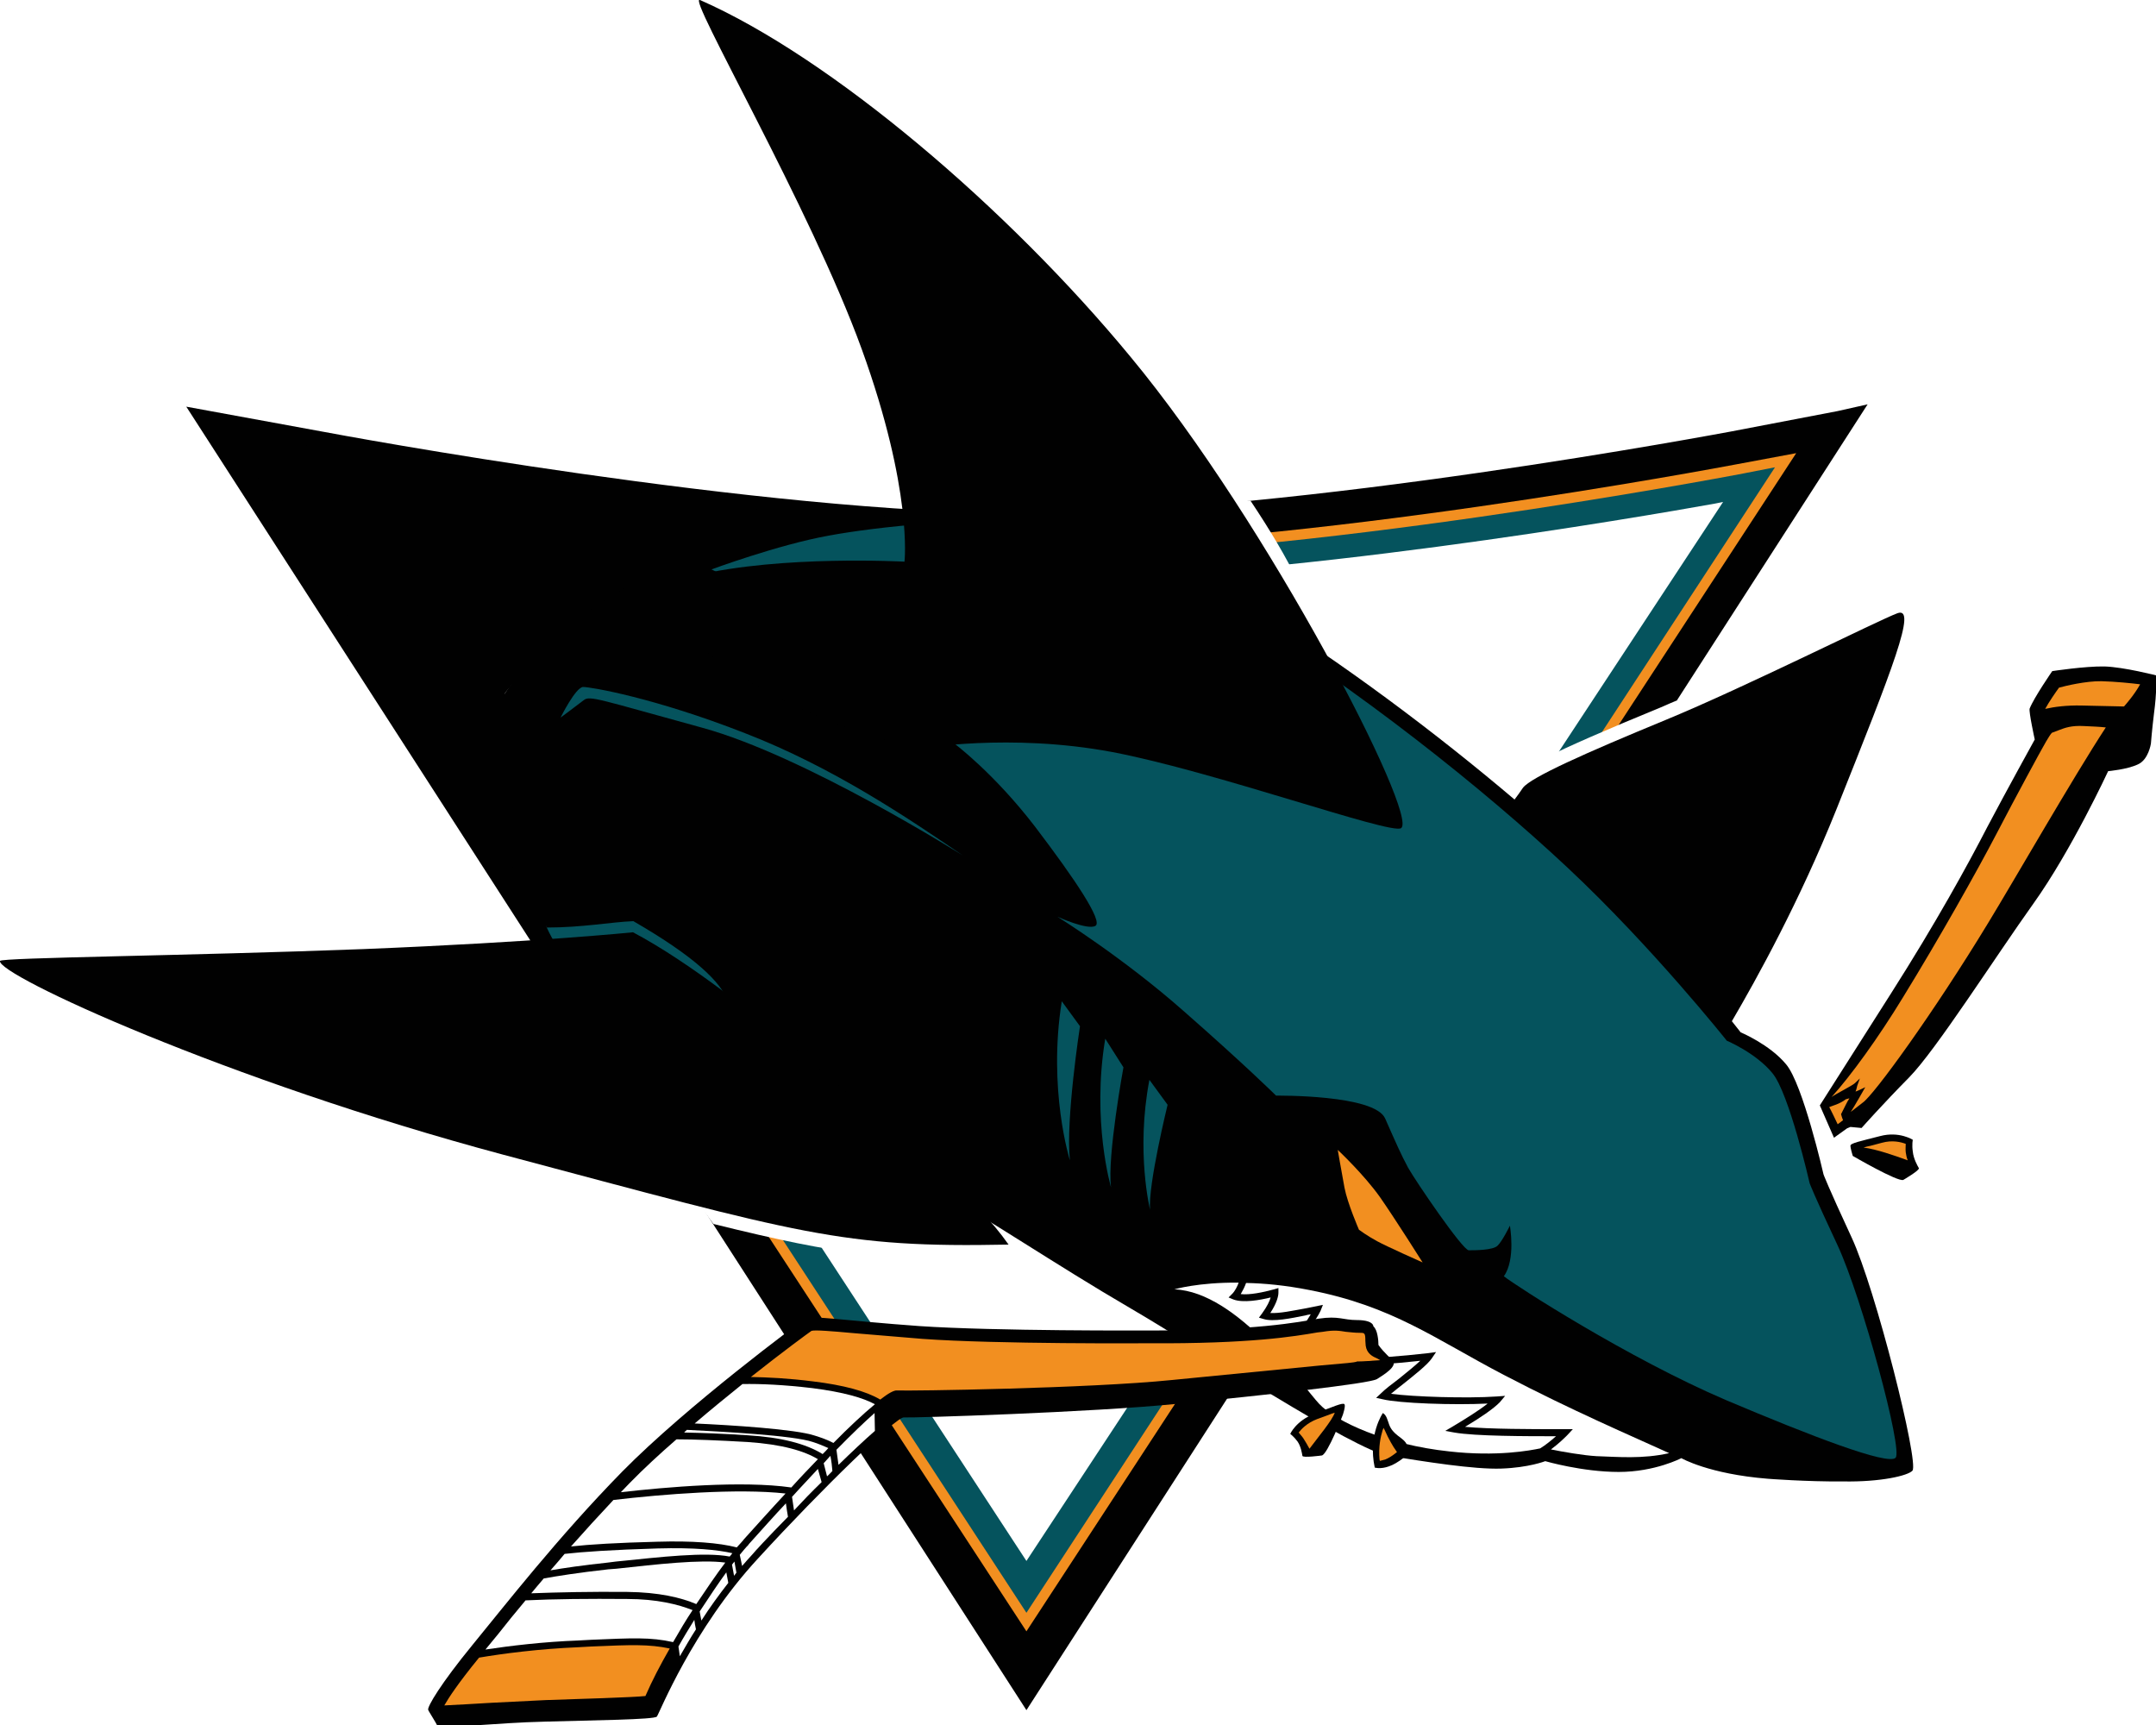
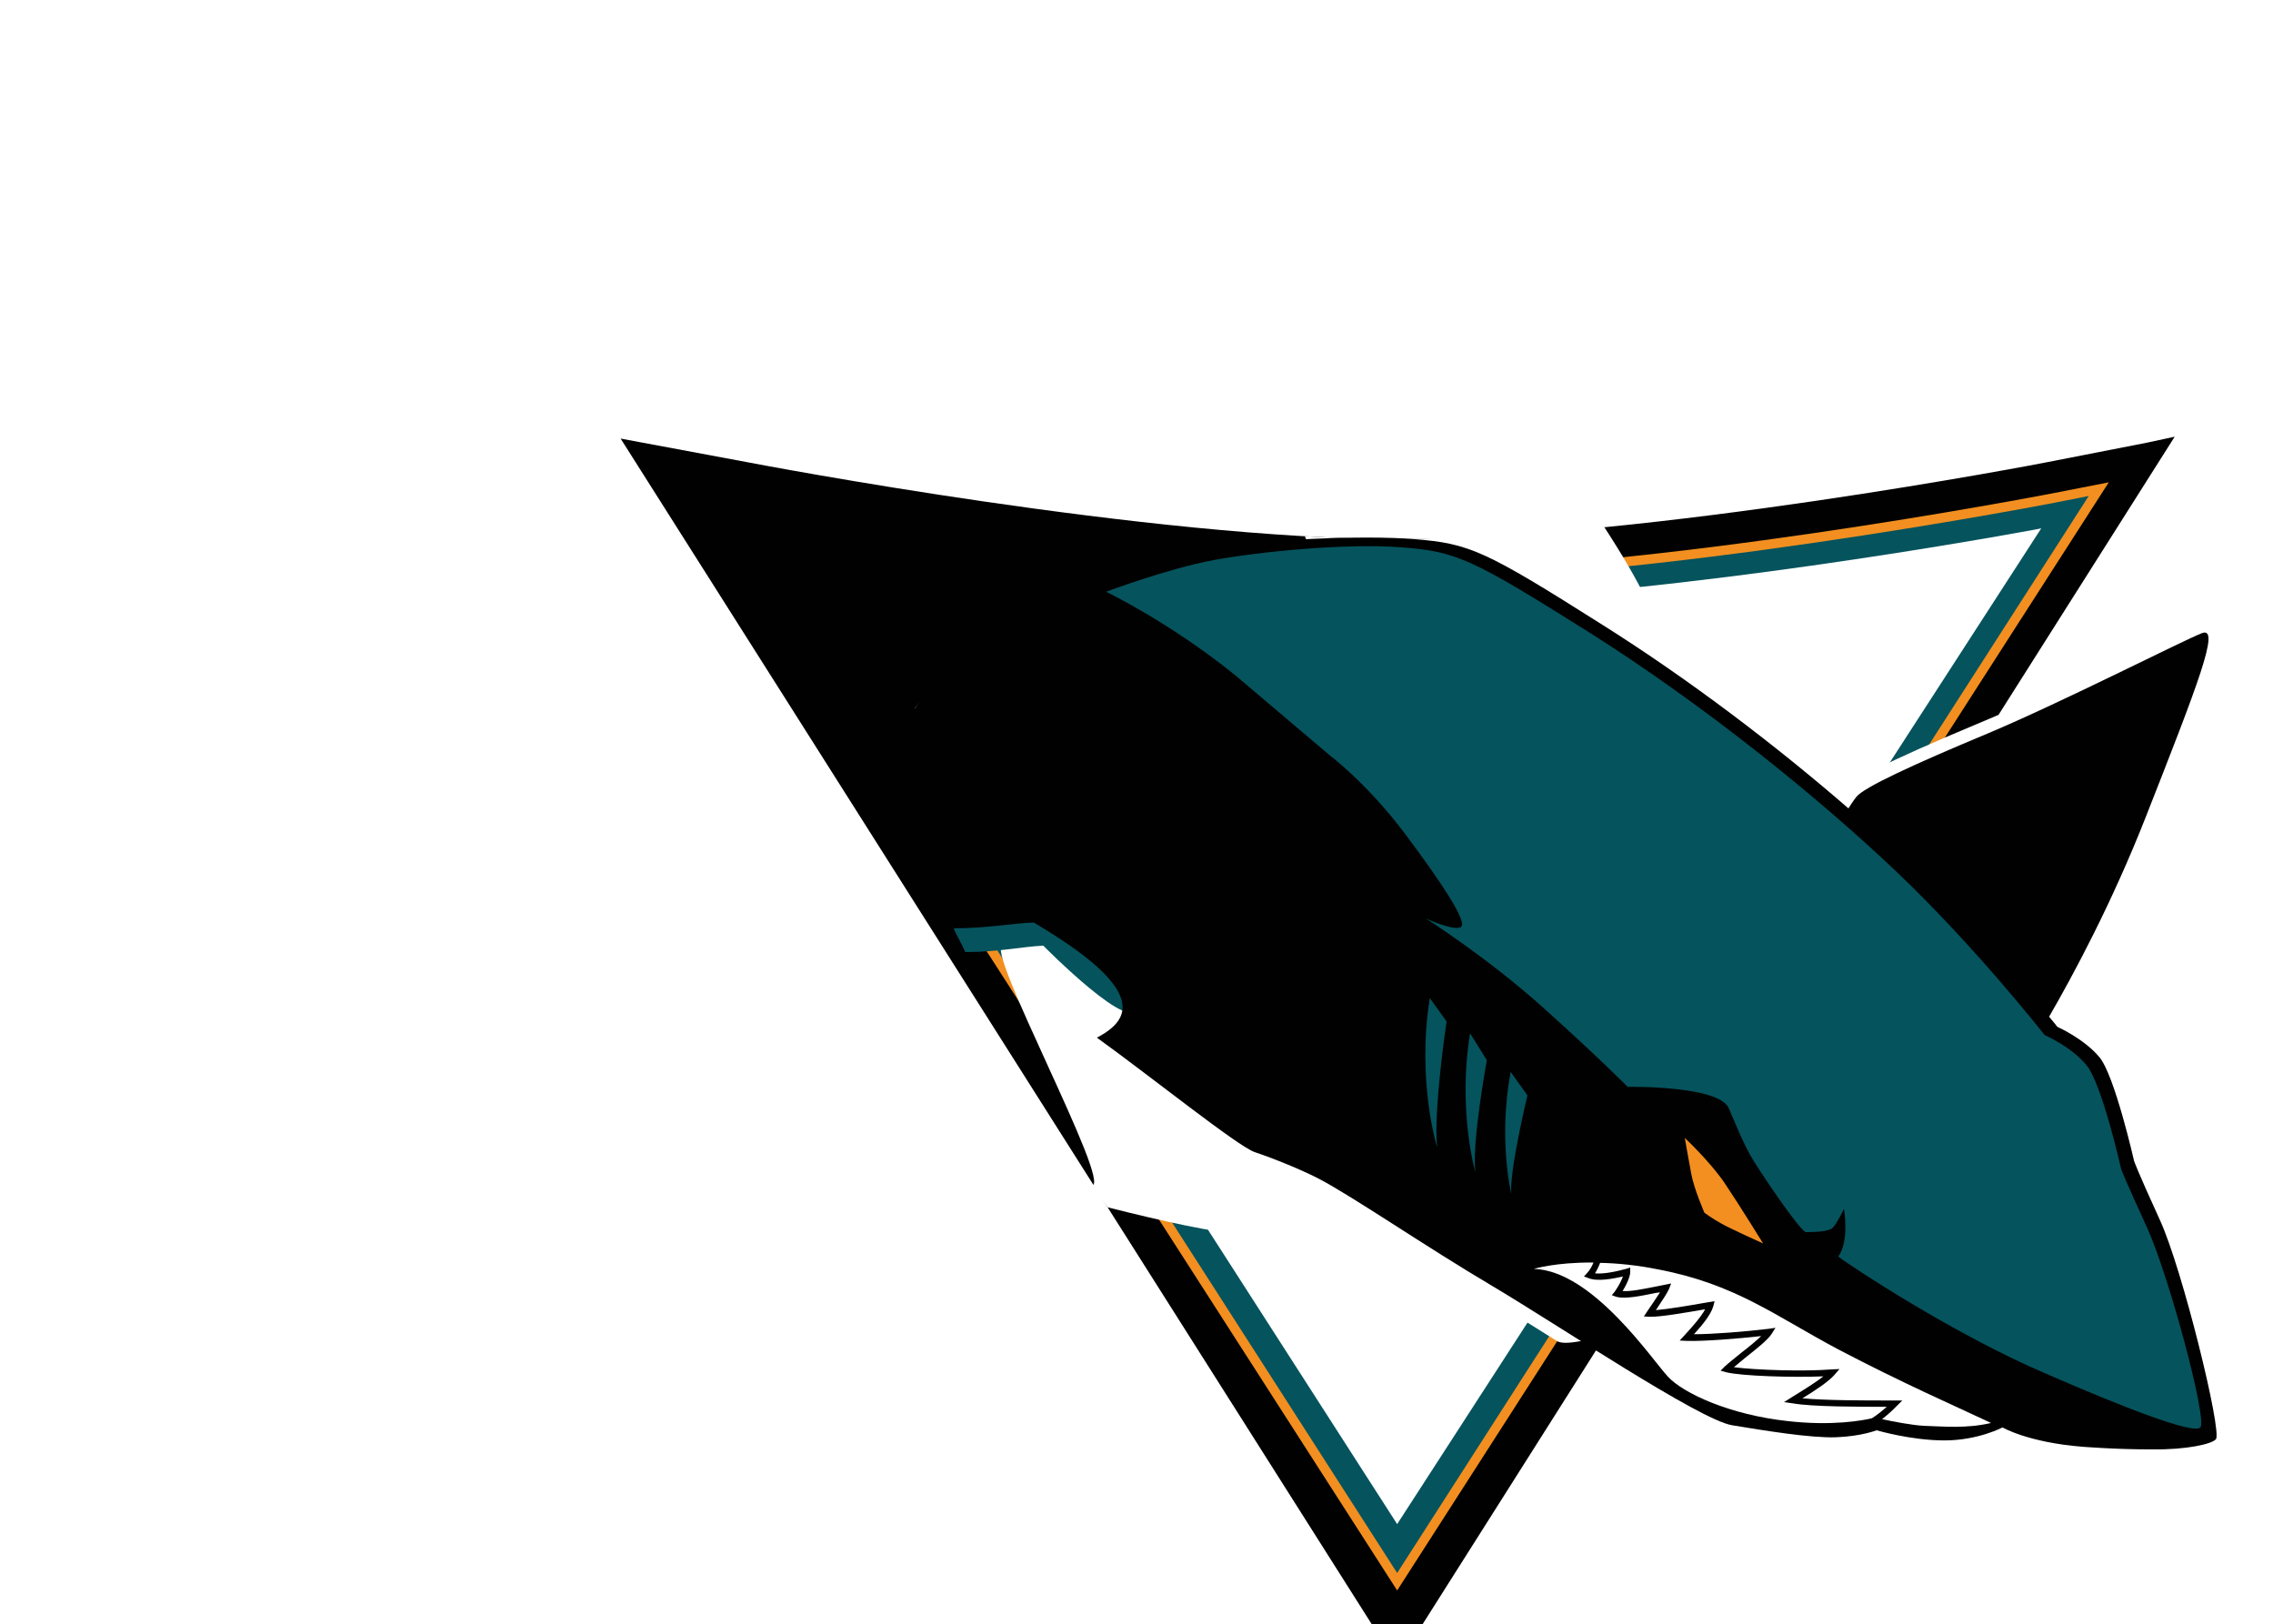
- <svg xmlns="http://www.w3.org/2000/svg" width="25pt" height="20pt" viewBox="0 0 25 20" version="1.1">
+ <svg xmlns="http://www.w3.org/2000/svg" width="28pt" height="20pt" viewBox="0 0 28 20" version="1.1">
  <g id="surface1">
-     <path style=" stroke:none;fill-rule:nonzero;fill:rgb(100%,100%,100%);fill-opacity:1;" d="M 16.301 16.727 C 16.258 16.664 16.152 16.633 16.109 16.52 C 16.09 16.469 16.078 16.406 16.035 16.383 C 16.035 16.383 15.859 16.637 15.941 17.016 C 16.117 17.055 16.297 16.883 16.297 16.883 C 16.297 16.883 16.332 16.77 16.301 16.727 M 15.242 16.391 C 15.027 16.473 14.961 16.625 14.961 16.625 C 14.961 16.625 15.004 16.656 15.047 16.715 C 15.086 16.773 15.098 16.855 15.102 16.879 C 15.102 16.906 15.328 16.875 15.328 16.875 C 15.395 16.859 15.57 16.406 15.57 16.406 C 15.57 16.406 15.605 16.305 15.59 16.281 C 15.57 16.258 15.457 16.312 15.242 16.391 " />
-     <path style=" stroke:none;fill-rule:nonzero;fill:rgb(0.392%,0.392%,0.392%);fill-opacity:1;" d="M 21.309 4.766 L 20.066 5.004 C 20.016 5.012 15.047 5.953 11.914 5.953 C 8.82 5.953 3.945 5.043 3.738 5.004 L 2.16 4.715 L 11.902 19.828 L 21.656 4.688 Z M 21.309 4.766 " />
-     <path style=" stroke:none;fill-rule:nonzero;fill:rgb(94.902%,56.078%,12.549%);fill-opacity:1;" d="M 20.137 5.383 C 19.93 5.422 15.055 6.34 11.914 6.34 C 8.785 6.34 3.875 5.422 3.668 5.387 L 2.977 5.254 L 11.902 18.914 L 20.828 5.254 Z M 20.137 5.383 " />
-     <path style=" stroke:none;fill-rule:nonzero;fill:rgb(1.961%,32.549%,36.471%);fill-opacity:1;" d="M 20.16 5.5 C 19.953 5.539 15.07 6.461 11.914 6.461 C 8.773 6.461 3.855 5.539 3.645 5.5 L 3.227 5.422 L 11.902 18.699 L 20.582 5.418 Z M 20.16 5.5 " />
-     <path style=" stroke:none;fill-rule:nonzero;fill:rgb(100%,100%,100%);fill-opacity:1;" d="M 19.879 5.84 C 19.055 5.988 14.789 6.727 11.914 6.727 C 9.039 6.727 4.785 5.969 3.961 5.816 L 3.859 5.797 L 11.902 18.098 L 19.98 5.82 Z M 19.879 5.84 " />
-     <path style=" stroke:none;fill-rule:nonzero;fill:rgb(0.392%,0.392%,0.392%);fill-opacity:1;" d="M 2.664 5.039 L 6.172 10.402 C 6.172 10.402 5.91 8.223 7.145 7.676 C 8.379 7.125 9.859 6.059 9.859 6.059 Z M 2.664 5.039 " />
-     <path style=" stroke:none;fill-rule:nonzero;fill:rgb(100%,100%,100%);fill-opacity:1;" d="M 19.254 8.203 C 17.941 8.742 17.629 8.918 17.539 9.035 C 17.539 9.035 17.535 9.039 17.535 9.043 C 16.582 8.242 15.527 7.473 14.547 6.863 C 14.547 6.863 15.188 6.84 15.062 6.766 C 14.918 6.465 14.727 6.145 14.5 5.805 C 14.121 5.805 12.695 5.953 11.914 5.953 C 11.547 5.953 11.152 5.941 10.746 5.918 C 10.777 5.988 10.805 6.059 10.828 6.129 C 10.586 6.145 9.965 6.281 9.793 6.305 C 9.59 6.332 9.242 6.406 8.973 6.48 C 6.695 6.949 5.891 7.977 5.855 8.039 L 5.891 8.105 L 5.91 8.219 C 5.91 8.234 6.238 8.246 6.238 8.457 C 6.238 8.938 6.535 9.977 6.953 10.965 C 6.719 10.984 8.34 13.926 8.074 13.922 L 8.273 14.191 C 9.773 14.562 10.301 14.617 11.699 14.586 C 11.699 14.586 11.773 14.586 11.852 14.586 C 12.211 14.812 12.617 15.066 13.016 15.297 C 13.254 15.438 13.57 15.633 13.902 15.84 C 14.043 15.926 14.461 15.742 14.594 15.824 C 14.594 15.824 19.414 8.383 19.445 8.121 C 19.445 8.121 19.312 8.176 19.254 8.203 " />
-     <path style=" stroke:none;fill-rule:nonzero;fill:rgb(1.961%,32.549%,36.471%);fill-opacity:1;" d="M 6.34 10.754 C 6.367 10.82 6.434 10.926 6.484 11.043 C 6.898 11.043 7.199 10.977 7.461 10.965 C 7.461 10.965 8.621 12.121 8.645 11.699 C 8.668 11.281 7.926 10.422 7.266 10.516 C 6.602 10.613 6.25 10.449 6.34 10.754 " />
-     <path style=" stroke:none;fill-rule:nonzero;fill:rgb(0.392%,0.392%,0.392%);fill-opacity:1;" d="M 21.469 14.344 C 21.188 13.738 21.145 13.617 21.145 13.617 C 21.145 13.617 20.906 12.57 20.711 12.34 C 20.52 12.109 20.184 11.969 20.184 11.969 C 20.184 11.969 20.148 11.922 20.082 11.84 C 20.375 11.34 20.867 10.449 21.293 9.387 C 21.953 7.734 22.23 7.031 22.004 7.109 C 21.781 7.191 20.25 7.961 19.312 8.348 C 18.375 8.734 17.754 9.012 17.66 9.133 C 17.621 9.188 17.594 9.23 17.562 9.27 C 16.668 8.512 15.578 7.688 14.465 7 C 13.004 6.094 12.809 6.008 12.125 5.953 C 11.438 5.898 10.223 5.969 9.637 6.043 C 9.418 6.074 9.172 6.133 8.945 6.195 C 6.703 6.652 5.855 8.039 5.855 8.039 C 5.855 8.039 5.723 9.34 6.34 10.754 C 6.754 10.754 7.078 10.691 7.344 10.68 C 8.77 11.504 8.578 11.871 8.137 12.102 C 8.801 12.57 9.91 13.445 10.113 13.512 C 10.445 13.621 10.77 13.762 10.93 13.844 C 11.363 14.07 12.25 14.668 13.094 15.16 C 13.938 15.652 15.695 16.812 16.102 16.879 C 16.512 16.945 17.094 17.039 17.41 17.027 C 17.727 17.016 17.918 16.941 17.918 16.941 C 17.918 16.941 18.348 17.066 18.77 17.066 C 19.191 17.066 19.496 16.906 19.496 16.906 C 19.496 16.906 19.812 17.09 20.5 17.145 C 20.5 17.145 20.949 17.18 21.371 17.176 C 21.809 17.184 22.125 17.109 22.176 17.051 C 22.254 16.957 21.75 14.945 21.469 14.344 " />
-     <path style=" stroke:none;fill-rule:nonzero;fill:rgb(100%,100%,100%);fill-opacity:1;" d="M 18.043 16.652 C 17.707 16.652 17.105 16.652 16.863 16.609 L 16.758 16.59 L 16.852 16.535 C 16.988 16.453 17.148 16.355 17.25 16.273 C 16.855 16.293 16.219 16.27 16.031 16.223 L 15.957 16.207 L 16.012 16.156 C 16.062 16.105 16.141 16.047 16.223 15.984 C 16.309 15.914 16.402 15.84 16.469 15.777 C 16.184 15.809 15.75 15.844 15.535 15.836 L 15.449 15.832 L 15.523 15.75 C 15.586 15.684 15.707 15.555 15.766 15.449 C 15.762 15.449 15.754 15.453 15.754 15.453 C 15.52 15.492 15.203 15.547 15.07 15.539 L 14.996 15.539 L 15.039 15.477 C 15.098 15.395 15.16 15.305 15.199 15.238 C 15.168 15.242 15.141 15.25 15.141 15.25 C 14.973 15.285 14.762 15.328 14.652 15.293 L 14.598 15.277 L 14.633 15.23 C 14.695 15.145 14.723 15.082 14.734 15.043 C 14.609 15.074 14.414 15.109 14.301 15.066 L 14.246 15.043 L 14.289 15 C 14.32 14.969 14.348 14.914 14.363 14.871 C 13.891 14.867 13.617 14.949 13.617 14.949 C 14.355 14.977 15.105 16.074 15.297 16.277 C 15.492 16.484 16.074 16.75 16.805 16.828 C 17.359 16.891 17.75 16.816 17.859 16.793 C 17.922 16.754 17.98 16.707 18.043 16.652 " />
-     <path style=" stroke:none;fill-rule:nonzero;fill:rgb(100%,100%,100%);fill-opacity:1;" d="M 17.438 15.941 C 16.637 15.523 16.152 15.145 15.184 14.957 C 14.906 14.902 14.66 14.879 14.449 14.875 C 14.434 14.918 14.41 14.965 14.387 15.004 C 14.488 15.016 14.645 14.984 14.773 14.949 L 14.824 14.934 L 14.824 14.988 C 14.824 15.023 14.809 15.102 14.73 15.223 C 14.836 15.23 14.996 15.195 15.125 15.172 L 15.34 15.129 L 15.312 15.199 C 15.289 15.25 15.23 15.34 15.148 15.457 C 15.301 15.449 15.559 15.402 15.738 15.375 L 15.887 15.348 L 15.867 15.41 C 15.836 15.52 15.719 15.66 15.629 15.758 C 15.863 15.754 16.266 15.723 16.566 15.688 L 16.652 15.676 L 16.602 15.75 C 16.547 15.828 16.406 15.938 16.27 16.047 C 16.219 16.086 16.172 16.125 16.129 16.16 C 16.391 16.195 17.008 16.215 17.355 16.191 L 17.453 16.184 L 17.391 16.258 C 17.32 16.332 17.16 16.441 16.988 16.543 C 17.273 16.57 17.773 16.57 18.059 16.57 L 18.238 16.57 L 18.172 16.641 C 18.141 16.672 18.074 16.738 17.984 16.805 C 18.117 16.832 18.363 16.875 18.512 16.883 C 18.758 16.891 19.047 16.918 19.355 16.848 C 18.926 16.652 18.238 16.359 17.438 15.941 " />
-     <path style=" stroke:none;fill-rule:nonzero;fill:rgb(1.961%,32.549%,36.471%);fill-opacity:1;" d="M 11.066 8.621 C 11.066 8.621 11.523 8.961 12 9.582 C 12.473 10.203 12.789 10.68 12.703 10.734 C 12.613 10.789 12.262 10.629 12.262 10.629 C 12.262 10.629 13.027 11.105 13.73 11.727 C 14.438 12.348 14.797 12.703 14.797 12.703 C 14.797 12.703 15.941 12.688 16.062 12.969 C 16.188 13.254 16.242 13.379 16.328 13.539 C 16.418 13.699 16.961 14.496 17.031 14.496 C 17.102 14.496 17.316 14.496 17.367 14.441 C 17.422 14.387 17.508 14.211 17.508 14.211 C 17.508 14.211 17.578 14.602 17.438 14.797 C 17.574 14.906 18.883 15.75 20.016 16.234 C 21.004 16.652 21.891 16.992 21.98 16.902 C 22.07 16.816 21.59 15.047 21.309 14.441 C 21.027 13.84 20.984 13.719 20.984 13.719 C 20.984 13.719 20.746 12.672 20.551 12.441 C 20.359 12.207 20.023 12.066 20.023 12.066 C 20.023 12.066 19.164 10.984 18.176 10.059 C 17.191 9.137 15.766 8.004 14.305 7.098 C 12.844 6.195 12.648 6.105 11.965 6.051 C 11.277 6 10.188 6.102 9.605 6.211 C 9.023 6.316 8.25 6.602 8.25 6.602 C 8.25 6.602 9.043 6.973 9.867 7.629 Z M 11.066 8.621 " />
-     <path style=" stroke:none;fill-rule:nonzero;fill:rgb(94.902%,56.078%,12.549%);fill-opacity:1;" d="M 15.512 13.332 C 15.512 13.332 15.816 13.617 16.004 13.883 C 16.188 14.148 16.496 14.637 16.496 14.637 C 16.496 14.637 16.082 14.453 15.969 14.391 C 15.852 14.328 15.758 14.258 15.758 14.258 C 15.758 14.258 15.625 13.953 15.59 13.77 C 15.555 13.582 15.512 13.332 15.512 13.332 " />
-     <path style=" stroke:none;fill-rule:nonzero;fill:rgb(1.961%,32.549%,36.471%);fill-opacity:1;" d="M 13.328 12.52 L 13.539 12.809 C 13.539 12.809 13.309 13.746 13.336 14.027 C 13.336 14.027 13.168 13.355 13.328 12.52 " />
-     <path style=" stroke:none;fill-rule:nonzero;fill:rgb(1.961%,32.549%,36.471%);fill-opacity:1;" d="M 12.816 12.043 L 13.027 12.375 C 13.027 12.375 12.836 13.414 12.883 13.766 C 12.883 13.766 12.656 13 12.816 12.043 " />
-     <path style=" stroke:none;fill-rule:nonzero;fill:rgb(1.961%,32.549%,36.471%);fill-opacity:1;" d="M 12.312 11.609 L 12.523 11.898 C 12.523 11.898 12.355 12.988 12.406 13.453 C 12.406 13.453 12.148 12.633 12.312 11.609 " />
-     <path style=" stroke:none;fill-rule:nonzero;fill:rgb(1.961%,32.549%,36.471%);fill-opacity:1;" d="M 11.164 9.918 C 11.164 9.918 9.34 8.766 8.145 8.438 C 6.945 8.109 6.84 8.062 6.77 8.117 C 6.699 8.172 6.5 8.32 6.5 8.32 C 6.5 8.32 6.676 7.965 6.762 7.965 C 6.852 7.965 7.59 8.09 8.637 8.5 C 9.664 8.898 10.527 9.484 11.164 9.918 " />
-     <path style=" stroke:none;fill-rule:nonzero;fill:rgb(0.392%,0.392%,0.392%);fill-opacity:1;" d="M 7.34 10.809 C 7.34 10.809 6.242 10.922 4.211 11.004 C 2.176 11.082 0.012 11.102 0 11.141 C -0.039 11.301 2.621 12.527 5.832 13.387 C 9.297 14.309 9.754 14.469 11.695 14.43 C 11.496 14.148 11.273 13.922 10.891 13.617 C 10.508 13.312 8.645 11.5 7.34 10.809 " />
-     <path style=" stroke:none;fill-rule:nonzero;fill:rgb(0.392%,0.392%,0.392%);fill-opacity:1;" d="M 10.664 8.68 C 10.664 8.68 11.707 8.496 12.895 8.719 C 14.086 8.945 16.125 9.68 16.246 9.602 C 16.457 9.469 14.707 6.062 13.109 4.137 C 11.688 2.414 9.637 0.668 8.117 0 C 7.953 -0.07 9.398 2.41 9.992 4.047 C 10.586 5.684 10.488 6.512 10.488 6.512 C 10.488 6.512 9.066 6.434 8.066 6.672 C 7.062 6.91 8.684 8.242 10.664 8.68 " />
-     <path style=" stroke:none;fill-rule:nonzero;fill:rgb(0.392%,0.392%,0.392%);fill-opacity:1;" d="M 16.148 15.77 C 16.145 15.766 16.047 15.684 15.984 15.594 C 15.984 15.539 15.973 15.418 15.926 15.379 C 15.918 15.324 15.832 15.305 15.734 15.305 C 15.57 15.305 15.527 15.254 15.289 15.289 C 15.055 15.328 14.566 15.43 13.285 15.426 C 13.285 15.426 11.539 15.434 10.664 15.375 C 9.789 15.312 9.406 15.246 9.336 15.289 C 9.266 15.336 7.969 16.297 7.215 17.062 C 6.465 17.828 5.852 18.617 5.48 19.07 C 5.109 19.523 4.953 19.789 4.965 19.824 C 4.969 19.84 5.059 19.977 5.07 20.008 C 5.09 20.051 5.77 19.973 6.316 19.961 C 6.867 19.945 7.594 19.938 7.617 19.902 C 7.645 19.867 8.027 18.895 8.789 18.07 C 9.547 17.242 10.395 16.426 10.48 16.434 C 10.57 16.441 12.664 16.375 13.641 16.277 C 14.617 16.18 15.891 16.043 15.969 15.988 C 16.047 15.938 16.211 15.84 16.148 15.77 " />
-     <path style=" stroke:none;fill-rule:nonzero;fill:rgb(100%,100%,100%);fill-opacity:1;" d="M 8.668 16.719 C 8.32 16.699 8.051 16.688 7.844 16.688 C 7.652 16.855 7.465 17.027 7.305 17.191 C 7.27 17.227 7.234 17.266 7.199 17.301 C 7.719 17.242 8.605 17.164 9.176 17.246 C 9.277 17.133 9.383 17.023 9.484 16.918 C 9.328 16.824 9.074 16.746 8.668 16.719 " />
-     <path style=" stroke:none;fill-rule:nonzero;fill:rgb(100%,100%,100%);fill-opacity:1;" d="M 7.113 17.391 C 6.941 17.574 6.777 17.754 6.621 17.93 C 6.84 17.906 7.152 17.887 7.625 17.875 C 8.023 17.863 8.336 17.887 8.543 17.941 C 8.57 17.91 8.598 17.883 8.617 17.859 L 8.625 17.848 C 8.77 17.688 8.934 17.504 9.109 17.316 C 8.551 17.254 7.684 17.324 7.113 17.391 " />
-     <path style=" stroke:none;fill-rule:nonzero;fill:rgb(100%,100%,100%);fill-opacity:1;" d="M 7.625 17.953 C 7.09 17.969 6.762 17.992 6.547 18.016 C 6.492 18.082 6.438 18.145 6.383 18.207 C 6.539 18.18 6.754 18.148 7.047 18.117 L 7.141 18.105 C 7.672 18.051 8.176 17.992 8.461 18.047 C 8.473 18.035 8.48 18.023 8.492 18.008 C 8.32 17.969 8.051 17.941 7.625 17.953 " />
-     <path style=" stroke:none;fill-rule:nonzero;fill:rgb(100%,100%,100%);fill-opacity:1;" d="M 6.855 19.012 C 7.332 18.992 7.543 18.98 7.805 19.039 C 7.879 18.91 7.953 18.785 8.031 18.668 C 7.863 18.602 7.617 18.539 7.273 18.539 C 6.828 18.535 6.422 18.539 6.094 18.555 C 5.977 18.695 5.871 18.824 5.777 18.945 L 5.629 19.125 C 5.914 19.082 6.301 19.035 6.707 19.02 Z M 6.855 19.012 " />
-     <path style=" stroke:none;fill-rule:nonzero;fill:rgb(100%,100%,100%);fill-opacity:1;" d="M 7.148 18.188 L 7.055 18.195 C 6.703 18.234 6.461 18.273 6.305 18.301 C 6.254 18.359 6.207 18.418 6.16 18.473 C 6.477 18.461 6.855 18.453 7.273 18.457 C 7.641 18.461 7.898 18.523 8.074 18.598 C 8.195 18.418 8.309 18.25 8.41 18.117 C 8.125 18.078 7.613 18.137 7.148 18.188 " />
-     <path style=" stroke:none;fill-rule:nonzero;fill:rgb(100%,100%,100%);fill-opacity:1;" d="M 7.965 16.578 C 7.953 16.59 7.941 16.598 7.934 16.609 C 8.129 16.613 8.371 16.621 8.672 16.641 C 9.055 16.664 9.344 16.738 9.539 16.859 C 9.562 16.836 9.586 16.812 9.605 16.789 C 9.551 16.766 9.488 16.738 9.426 16.719 C 9.199 16.641 8.359 16.598 7.965 16.578 " />
-     <path style=" stroke:none;fill-rule:nonzero;fill:rgb(100%,100%,100%);fill-opacity:1;" d="M 8.609 16.047 C 8.434 16.188 8.242 16.344 8.055 16.504 C 8.477 16.523 9.227 16.57 9.449 16.645 C 9.523 16.668 9.598 16.695 9.664 16.73 C 9.844 16.547 10.012 16.391 10.145 16.281 C 10.008 16.207 9.785 16.141 9.418 16.094 C 9.086 16.055 8.82 16.043 8.609 16.047 " />
-     <path style=" stroke:none;fill-rule:nonzero;fill:rgb(100%,100%,100%);fill-opacity:1;" d="M 8.113 18.684 C 8.121 18.719 8.125 18.758 8.133 18.789 C 8.23 18.637 8.336 18.492 8.445 18.352 C 8.438 18.316 8.43 18.273 8.422 18.23 C 8.328 18.359 8.223 18.516 8.113 18.684 " />
-     <path style=" stroke:none;fill-rule:nonzero;fill:rgb(100%,100%,100%);fill-opacity:1;" d="M 8.605 18.156 C 8.645 18.109 8.688 18.062 8.73 18.016 C 8.734 18.008 8.902 17.824 9.137 17.586 C 9.129 17.543 9.121 17.488 9.113 17.43 C 8.977 17.574 8.836 17.734 8.684 17.902 L 8.676 17.914 C 8.648 17.941 8.617 17.98 8.578 18.027 C 8.586 18.059 8.594 18.105 8.605 18.156 " />
-     <path style=" stroke:none;fill-rule:nonzero;fill:rgb(100%,100%,100%);fill-opacity:1;" d="M 9.551 16.965 C 9.562 17.012 9.578 17.066 9.59 17.117 C 9.613 17.098 9.633 17.074 9.652 17.055 C 9.648 17 9.641 16.941 9.629 16.879 C 9.605 16.906 9.578 16.934 9.551 16.965 " />
-     <path style=" stroke:none;fill-rule:nonzero;fill:rgb(100%,100%,100%);fill-opacity:1;" d="M 10.141 16.383 C 10.023 16.488 9.875 16.629 9.699 16.809 C 9.707 16.863 9.715 16.926 9.723 16.984 C 9.875 16.836 10.02 16.699 10.145 16.59 C 10.145 16.523 10.141 16.449 10.141 16.383 " />
-     <path style=" stroke:none;fill-rule:nonzero;fill:rgb(100%,100%,100%);fill-opacity:1;" d="M 8.07 18.891 C 8.062 18.855 8.055 18.816 8.051 18.781 C 7.988 18.883 7.926 18.984 7.867 19.09 C 7.871 19.125 7.879 19.164 7.883 19.203 C 7.945 19.098 8.004 18.992 8.07 18.891 " />
-     <path style=" stroke:none;fill-rule:nonzero;fill:rgb(100%,100%,100%);fill-opacity:1;" d="M 9.484 17.031 C 9.391 17.133 9.289 17.238 9.184 17.355 C 9.191 17.406 9.199 17.461 9.207 17.512 C 9.305 17.406 9.414 17.293 9.527 17.184 C 9.512 17.129 9.496 17.074 9.484 17.031 " />
-     <path style=" stroke:none;fill-rule:nonzero;fill:rgb(100%,100%,100%);fill-opacity:1;" d="M 8.516 18.105 C 8.508 18.117 8.496 18.129 8.488 18.141 C 8.496 18.184 8.504 18.23 8.512 18.27 C 8.52 18.258 8.531 18.246 8.539 18.234 C 8.531 18.188 8.523 18.145 8.516 18.105 " />
-     <path style=" stroke:none;fill-rule:nonzero;fill:rgb(94.902%,56.078%,12.549%);fill-opacity:1;" d="M 15.961 15.746 C 15.914 15.727 15.848 15.691 15.836 15.602 L 15.832 15.547 C 15.832 15.457 15.824 15.453 15.773 15.453 C 15.703 15.453 15.652 15.445 15.605 15.441 C 15.535 15.43 15.473 15.418 15.34 15.441 L 15.273 15.449 C 15.023 15.492 14.5 15.582 13.32 15.574 C 13.301 15.574 11.559 15.586 10.695 15.523 L 9.902 15.457 C 9.648 15.434 9.453 15.418 9.41 15.43 C 9.371 15.457 9.082 15.668 8.707 15.965 C 8.906 15.969 9.141 15.98 9.426 16.016 C 9.781 16.059 10.043 16.129 10.207 16.227 C 10.297 16.156 10.367 16.117 10.402 16.121 C 10.531 16.129 12.629 16.098 13.59 16 L 15.305 15.832 C 15.621 15.805 15.703 15.797 15.727 15.789 L 15.734 15.785 L 15.742 15.785 C 15.805 15.785 15.91 15.777 16.004 15.77 C 15.988 15.762 15.977 15.754 15.961 15.746 " />
-     <path style=" stroke:none;fill-rule:nonzero;fill:rgb(94.902%,56.078%,12.549%);fill-opacity:1;" d="M 6.855 19.09 L 6.711 19.098 C 6.25 19.117 5.832 19.172 5.555 19.219 C 5.309 19.52 5.203 19.684 5.152 19.773 C 5.293 19.766 5.516 19.754 5.707 19.742 L 6.332 19.711 C 6.68 19.699 7.344 19.68 7.484 19.664 C 7.562 19.484 7.66 19.297 7.766 19.113 C 7.523 19.062 7.32 19.07 6.855 19.09 " />
-     <path style=" stroke:none;fill-rule:nonzero;fill:rgb(0.392%,0.392%,0.392%);fill-opacity:1;" d="M 24.977 8.27 C 25.008 8.043 25.008 7.832 25.008 7.832 C 25.008 7.832 24.629 7.734 24.402 7.727 C 24.176 7.723 23.797 7.781 23.797 7.781 C 23.797 7.781 23.586 8.086 23.535 8.215 C 23.523 8.25 23.594 8.574 23.594 8.574 C 23.594 8.574 23.27 9.16 23.043 9.59 C 22.82 10.023 22.449 10.699 21.926 11.52 C 21.457 12.258 21.102 12.816 21.102 12.816 L 21.266 13.191 L 21.418 13.082 L 21.457 13.066 L 21.586 13.078 C 21.586 13.078 21.828 12.805 22.137 12.492 C 22.445 12.18 23.137 11.094 23.578 10.477 C 24.02 9.859 24.445 8.941 24.445 8.941 C 24.445 8.941 24.664 8.922 24.789 8.863 C 24.914 8.809 24.941 8.621 24.941 8.621 C 24.941 8.621 24.953 8.465 24.977 8.27 " />
-     <path style=" stroke:none;fill-rule:nonzero;fill:rgb(94.902%,56.078%,12.549%);fill-opacity:1;" d="M 24.137 8.18 C 24.137 8.18 24.598 8.191 24.629 8.191 C 24.66 8.156 24.754 8.047 24.816 7.934 C 24.723 7.922 24.527 7.902 24.367 7.898 C 24.188 7.895 23.945 7.953 23.875 7.973 C 23.836 8.027 23.762 8.133 23.715 8.219 C 23.82 8.195 23.965 8.176 24.137 8.18 " />
-     <path style=" stroke:none;fill-rule:nonzero;fill:rgb(94.902%,56.078%,12.549%);fill-opacity:1;" d="M 21.508 12.559 L 21.566 12.504 L 21.535 12.59 C 21.535 12.594 21.527 12.629 21.516 12.656 C 21.543 12.648 21.629 12.605 21.629 12.605 C 21.629 12.605 21.496 12.84 21.461 12.891 C 21.469 12.887 21.586 12.793 21.598 12.785 C 21.727 12.699 22.422 11.742 23.055 10.699 C 23.348 10.219 24.035 9.02 24.418 8.434 C 24.352 8.426 24.25 8.422 24.164 8.418 C 24.02 8.41 23.945 8.438 23.875 8.465 L 23.793 8.496 C 23.762 8.527 23.688 8.664 23.688 8.664 C 23.684 8.668 23.371 9.242 23.148 9.672 C 22.93 10.09 22.492 10.871 22.062 11.57 C 21.781 12.031 21.461 12.473 21.238 12.719 C 21.285 12.684 21.48 12.586 21.508 12.559 " />
-     <path style=" stroke:none;fill-rule:nonzero;fill:rgb(94.902%,56.078%,12.549%);fill-opacity:1;" d="M 21.445 12.734 C 21.426 12.738 21.402 12.746 21.402 12.746 C 21.332 12.801 21.246 12.82 21.211 12.836 C 21.223 12.855 21.297 13.008 21.309 13.035 C 21.328 13.02 21.359 12.996 21.371 12.988 C 21.363 12.969 21.355 12.945 21.348 12.918 C 21.379 12.859 21.418 12.773 21.445 12.734 " />
-     <path style=" stroke:none;fill-rule:nonzero;fill:rgb(0.392%,0.392%,0.392%);fill-opacity:1;" d="M 15.328 16.875 C 15.328 16.875 15.102 16.906 15.102 16.879 C 15.098 16.855 15.086 16.773 15.047 16.715 C 15.004 16.656 14.961 16.625 14.961 16.625 C 14.961 16.625 15.027 16.473 15.242 16.391 C 15.457 16.312 15.57 16.258 15.59 16.281 C 15.605 16.305 15.57 16.406 15.57 16.406 C 15.57 16.406 15.395 16.859 15.328 16.875 " />
-     <path style=" stroke:none;fill-rule:nonzero;fill:rgb(94.902%,56.078%,12.549%);fill-opacity:1;" d="M 15.477 16.379 C 15.453 16.387 15.426 16.395 15.402 16.406 L 15.273 16.453 C 15.152 16.5 15.09 16.57 15.059 16.609 C 15.074 16.629 15.094 16.648 15.113 16.676 C 15.129 16.699 15.172 16.773 15.184 16.797 C 15.277 16.672 15.453 16.461 15.477 16.379 " />
-     <path style=" stroke:none;fill-rule:nonzero;fill:rgb(0.392%,0.392%,0.392%);fill-opacity:1;" d="M 22.07 13.68 C 22.07 13.68 22.266 13.566 22.25 13.543 C 22.234 13.516 22.188 13.434 22.18 13.352 C 22.168 13.27 22.18 13.215 22.18 13.215 C 22.18 13.215 22.023 13.113 21.801 13.172 C 21.578 13.23 21.453 13.254 21.457 13.285 C 21.457 13.316 21.484 13.402 21.484 13.402 C 21.484 13.402 22.008 13.707 22.07 13.68 " />
-     <path style=" stroke:none;fill-rule:nonzero;fill:rgb(94.902%,56.078%,12.549%);fill-opacity:1;" d="M 21.609 13.305 C 21.637 13.297 21.66 13.289 21.688 13.285 L 21.82 13.25 C 21.945 13.215 22.043 13.242 22.098 13.262 C 22.098 13.289 22.094 13.32 22.098 13.359 C 22.102 13.391 22.109 13.422 22.121 13.453 C 21.961 13.395 21.758 13.324 21.609 13.305 " />
-     <path style=" stroke:none;fill-rule:nonzero;fill:rgb(0.392%,0.392%,0.392%);fill-opacity:1;" d="M 16.301 16.727 C 16.258 16.664 16.152 16.633 16.109 16.52 C 16.09 16.469 16.078 16.406 16.035 16.383 C 16.035 16.383 15.859 16.637 15.941 17.016 C 16.117 17.055 16.297 16.883 16.297 16.883 C 16.297 16.883 16.332 16.77 16.301 16.727 " />
-     <path style=" stroke:none;fill-rule:nonzero;fill:rgb(94.902%,56.078%,12.549%);fill-opacity:1;" d="M 16.188 16.844 L 16.199 16.836 L 16.188 16.82 C 16.152 16.77 16.102 16.684 16.059 16.586 L 16.043 16.555 L 16.031 16.586 C 16.008 16.66 15.984 16.777 15.996 16.918 L 16 16.938 L 16.062 16.922 C 16.102 16.906 16.145 16.879 16.188 16.844 " />
+     <path style=" stroke:none;fill-rule:nonzero;fill:rgb(100%,100%,100%);fill-opacity:1;" d="M 21.531 17.402 C 21.484 17.34 21.383 17.309 21.34 17.195 C 21.32 17.148 21.309 17.082 21.266 17.062 C 21.266 17.062 21.098 17.316 21.18 17.691 C 21.352 17.734 21.523 17.559 21.523 17.559 C 21.523 17.559 21.559 17.449 21.531 17.402 M 20.488 17.07 C 20.281 17.148 20.215 17.301 20.215 17.301 C 20.215 17.301 20.258 17.332 20.297 17.391 C 20.336 17.449 20.348 17.531 20.352 17.559 C 20.352 17.582 20.574 17.555 20.574 17.555 C 20.637 17.539 20.812 17.082 20.812 17.082 C 20.812 17.082 20.848 16.98 20.832 16.957 C 20.812 16.938 20.699 16.988 20.488 17.07 " />
+     <path style=" stroke:none;fill-rule:nonzero;fill:rgb(0.392%,0.392%,0.392%);fill-opacity:1;" d="M 26.445 5.453 L 25.227 5.691 C 25.176 5.703 20.297 6.641 17.223 6.641 C 14.184 6.641 9.398 5.73 9.195 5.691 L 7.645 5.402 L 17.211 20.5 L 26.789 5.379 Z M 26.445 5.453 " />
+     <path style=" stroke:none;fill-rule:nonzero;fill:rgb(94.902%,56.078%,12.549%);fill-opacity:1;" d="M 25.297 6.074 C 25.094 6.113 20.309 7.031 17.223 7.031 C 14.148 7.031 9.328 6.113 9.125 6.074 L 8.445 5.941 L 17.211 19.59 L 25.977 5.941 Z M 25.297 6.074 " />
+     <path style=" stroke:none;fill-rule:nonzero;fill:rgb(1.961%,32.549%,36.471%);fill-opacity:1;" d="M 25.316 6.191 C 25.117 6.23 20.32 7.148 17.223 7.148 C 14.137 7.148 9.309 6.227 9.102 6.191 L 8.691 6.109 L 17.211 19.375 L 25.73 6.109 Z M 25.316 6.191 " />
+     <path style=" stroke:none;fill-rule:nonzero;fill:rgb(100%,100%,100%);fill-opacity:1;" d="M 25.047 6.527 C 24.234 6.676 20.047 7.414 17.223 7.414 C 14.398 7.414 10.223 6.656 9.41 6.504 L 9.312 6.484 L 17.211 18.773 L 25.145 6.508 Z M 25.047 6.527 " />
+     <path style=" stroke:none;fill-rule:nonzero;fill:rgb(0.392%,0.392%,0.392%);fill-opacity:1;" d="M 8.141 5.727 L 11.582 11.086 C 11.582 11.086 11.328 8.906 12.539 8.359 C 13.75 7.812 15.207 6.746 15.207 6.746 Z M 8.141 5.727 " />
+     <path style=" stroke:none;fill-rule:nonzero;fill:rgb(100%,100%,100%);fill-opacity:1;" d="M 24.426 8.887 C 23.137 9.426 22.832 9.602 22.742 9.723 C 22.742 9.723 22.742 9.727 22.738 9.727 C 21.805 8.926 20.77 8.156 19.809 7.551 C 19.809 7.551 20.438 7.527 20.312 7.449 C 20.172 7.152 19.984 6.832 19.762 6.492 C 19.391 6.492 17.988 6.641 17.223 6.641 C 16.859 6.641 16.473 6.629 16.074 6.605 C 16.105 6.68 16.133 6.746 16.156 6.816 C 15.918 6.836 15.309 6.969 15.141 6.992 C 14.938 7.02 14.598 7.094 14.332 7.168 C 12.094 7.637 11.309 8.664 11.273 8.723 L 11.309 8.793 L 11.328 8.906 C 11.324 8.922 11.648 8.934 11.648 9.141 C 11.648 9.625 11.938 10.66 12.352 11.648 C 12.117 11.668 13.711 14.605 13.449 14.602 L 13.645 14.871 C 15.121 15.242 15.637 15.297 17.008 15.266 C 17.008 15.266 17.086 15.266 17.16 15.266 C 17.512 15.492 17.914 15.746 18.305 15.977 C 18.539 16.117 18.848 16.309 19.176 16.516 C 19.312 16.602 19.723 16.422 19.852 16.5 C 19.852 16.5 24.586 9.066 24.617 8.805 C 24.617 8.805 24.488 8.863 24.426 8.887 " />
+     <path style=" stroke:none;fill-rule:nonzero;fill:rgb(1.961%,32.549%,36.471%);fill-opacity:1;" d="M 11.75 11.438 C 11.773 11.504 11.84 11.609 11.891 11.727 C 12.297 11.727 12.59 11.66 12.852 11.648 C 12.852 11.648 13.988 12.801 14.008 12.383 C 14.031 11.965 13.305 11.105 12.656 11.203 C 12.004 11.297 11.66 11.133 11.75 11.438 " />
+     <path style=" stroke:none;fill-rule:nonzero;fill:rgb(0.392%,0.392%,0.392%);fill-opacity:1;" d="M 26.605 15.023 C 26.328 14.418 26.289 14.301 26.289 14.301 C 26.289 14.301 26.051 13.25 25.863 13.023 C 25.672 12.793 25.344 12.648 25.344 12.648 C 25.344 12.648 25.309 12.602 25.242 12.523 C 25.531 12.023 26.012 11.133 26.43 10.07 C 27.078 8.422 27.352 7.719 27.129 7.797 C 26.91 7.879 25.406 8.648 24.484 9.035 C 23.566 9.418 22.957 9.699 22.867 9.816 C 22.824 9.871 22.797 9.914 22.77 9.957 C 21.891 9.195 20.82 8.375 19.727 7.688 C 18.293 6.781 18.102 6.695 17.426 6.641 C 16.754 6.586 15.562 6.656 14.988 6.73 C 14.77 6.762 14.531 6.82 14.309 6.883 C 12.105 7.34 11.273 8.723 11.273 8.723 C 11.273 8.723 11.141 10.023 11.75 11.434 C 12.156 11.434 12.477 11.371 12.734 11.363 C 14.133 12.188 13.945 12.555 13.512 12.781 C 14.164 13.25 15.254 14.125 15.457 14.191 C 15.781 14.301 16.098 14.441 16.254 14.523 C 16.684 14.75 17.551 15.348 18.383 15.84 C 19.211 16.332 20.934 17.488 21.336 17.555 C 21.738 17.621 22.309 17.715 22.621 17.703 C 22.93 17.691 23.117 17.617 23.117 17.617 C 23.117 17.617 23.539 17.742 23.953 17.742 C 24.367 17.742 24.668 17.582 24.668 17.582 C 24.668 17.582 24.98 17.766 25.652 17.82 C 25.652 17.82 26.094 17.855 26.508 17.852 C 26.938 17.859 27.25 17.785 27.297 17.727 C 27.375 17.633 26.883 15.625 26.605 15.023 " />
+     <path style=" stroke:none;fill-rule:nonzero;fill:rgb(100%,100%,100%);fill-opacity:1;" d="M 23.242 17.328 C 22.91 17.328 22.32 17.328 22.082 17.285 L 21.977 17.27 L 22.07 17.211 C 22.203 17.129 22.363 17.031 22.461 16.953 C 22.078 16.969 21.449 16.949 21.262 16.902 L 21.195 16.883 L 21.246 16.832 C 21.297 16.785 21.371 16.727 21.453 16.66 C 21.539 16.594 21.629 16.52 21.695 16.457 C 21.414 16.488 20.988 16.523 20.777 16.516 L 20.691 16.512 L 20.766 16.43 C 20.828 16.363 20.945 16.234 21.004 16.129 C 21 16.129 20.992 16.129 20.992 16.129 C 20.762 16.168 20.453 16.223 20.32 16.219 L 20.25 16.215 L 20.289 16.156 C 20.348 16.07 20.406 15.984 20.449 15.918 C 20.418 15.922 20.391 15.926 20.391 15.926 C 20.223 15.961 20.02 16.004 19.91 15.973 L 19.855 15.953 L 19.891 15.91 C 19.953 15.82 19.977 15.762 19.992 15.723 C 19.871 15.75 19.676 15.789 19.566 15.742 L 19.512 15.723 L 19.551 15.68 C 19.582 15.648 19.613 15.594 19.629 15.551 C 19.16 15.547 18.895 15.629 18.895 15.629 C 19.621 15.652 20.355 16.754 20.547 16.957 C 20.734 17.16 21.305 17.426 22.023 17.504 C 22.57 17.566 22.949 17.496 23.059 17.469 C 23.121 17.43 23.18 17.383 23.242 17.328 " />
+     <path style=" stroke:none;fill-rule:nonzero;fill:rgb(100%,100%,100%);fill-opacity:1;" d="M 22.645 16.621 C 21.859 16.203 21.383 15.82 20.434 15.637 C 20.16 15.582 19.918 15.559 19.711 15.555 C 19.695 15.598 19.672 15.645 19.648 15.684 C 19.75 15.695 19.902 15.664 20.031 15.629 L 20.082 15.613 L 20.082 15.668 C 20.082 15.703 20.062 15.781 19.988 15.902 C 20.09 15.91 20.25 15.875 20.371 15.852 L 20.586 15.809 L 20.559 15.879 C 20.535 15.93 20.477 16.02 20.398 16.137 C 20.547 16.125 20.801 16.082 20.977 16.051 L 21.121 16.027 L 21.105 16.09 C 21.074 16.199 20.957 16.336 20.867 16.434 C 21.102 16.434 21.496 16.402 21.789 16.367 L 21.871 16.355 L 21.824 16.43 C 21.773 16.508 21.633 16.617 21.5 16.723 C 21.449 16.766 21.402 16.805 21.359 16.84 C 21.617 16.875 22.223 16.895 22.566 16.867 L 22.66 16.863 L 22.598 16.934 C 22.531 17.012 22.371 17.121 22.203 17.223 C 22.484 17.25 22.973 17.25 23.254 17.25 L 23.434 17.25 L 23.367 17.316 C 23.336 17.348 23.27 17.414 23.184 17.48 C 23.312 17.508 23.555 17.555 23.699 17.562 C 23.941 17.57 24.227 17.598 24.527 17.527 C 24.105 17.328 23.434 17.035 22.645 16.621 " />
+     <path style=" stroke:none;fill-rule:nonzero;fill:rgb(1.961%,32.549%,36.471%);fill-opacity:1;" d="M 16.387 9.309 C 16.387 9.309 16.836 9.645 17.305 10.266 C 17.77 10.887 18.082 11.363 17.996 11.418 C 17.91 11.473 17.562 11.312 17.562 11.312 C 17.562 11.312 18.316 11.789 19.008 12.41 C 19.699 13.031 20.051 13.387 20.051 13.387 C 20.051 13.387 21.176 13.367 21.297 13.652 C 21.418 13.938 21.469 14.059 21.555 14.219 C 21.641 14.379 22.18 15.176 22.246 15.176 C 22.316 15.176 22.527 15.176 22.578 15.121 C 22.629 15.07 22.715 14.891 22.715 14.891 C 22.715 14.891 22.785 15.281 22.645 15.477 C 22.781 15.586 24.062 16.43 25.18 16.91 C 26.148 17.332 27.02 17.672 27.105 17.582 C 27.195 17.492 26.723 15.727 26.449 15.121 C 26.172 14.52 26.129 14.398 26.129 14.398 C 26.129 14.398 25.895 13.352 25.703 13.121 C 25.516 12.891 25.188 12.75 25.188 12.75 C 25.188 12.75 24.34 11.668 23.371 10.746 C 22.402 9.824 21.004 8.691 19.57 7.785 C 18.133 6.883 17.945 6.793 17.27 6.742 C 16.598 6.688 15.523 6.793 14.953 6.898 C 14.383 7.004 13.625 7.289 13.625 7.289 C 13.625 7.289 14.402 7.66 15.215 8.316 Z M 16.387 9.309 " />
+     <path style=" stroke:none;fill-rule:nonzero;fill:rgb(94.902%,56.078%,12.549%);fill-opacity:1;" d="M 20.754 14.016 C 20.754 14.016 21.055 14.297 21.238 14.562 C 21.418 14.828 21.719 15.316 21.719 15.316 C 21.719 15.316 21.312 15.133 21.203 15.07 C 21.09 15.008 20.996 14.938 20.996 14.938 C 20.996 14.938 20.863 14.633 20.832 14.449 C 20.797 14.262 20.754 14.016 20.754 14.016 " />
+     <path style=" stroke:none;fill-rule:nonzero;fill:rgb(1.961%,32.549%,36.471%);fill-opacity:1;" d="M 18.609 13.203 L 18.816 13.492 C 18.816 13.492 18.59 14.43 18.617 14.707 C 18.617 14.707 18.453 14.035 18.609 13.203 " />
+     <path style=" stroke:none;fill-rule:nonzero;fill:rgb(1.961%,32.549%,36.471%);fill-opacity:1;" d="M 18.109 12.727 L 18.316 13.059 C 18.316 13.059 18.125 14.094 18.176 14.445 C 18.176 14.445 17.953 13.684 18.109 12.727 " />
+     <path style=" stroke:none;fill-rule:nonzero;fill:rgb(1.961%,32.549%,36.471%);fill-opacity:1;" d="M 17.613 12.293 L 17.82 12.582 C 17.82 12.582 17.656 13.668 17.703 14.133 C 17.703 14.133 17.449 13.316 17.613 12.293 " />
  </g>
</svg>
